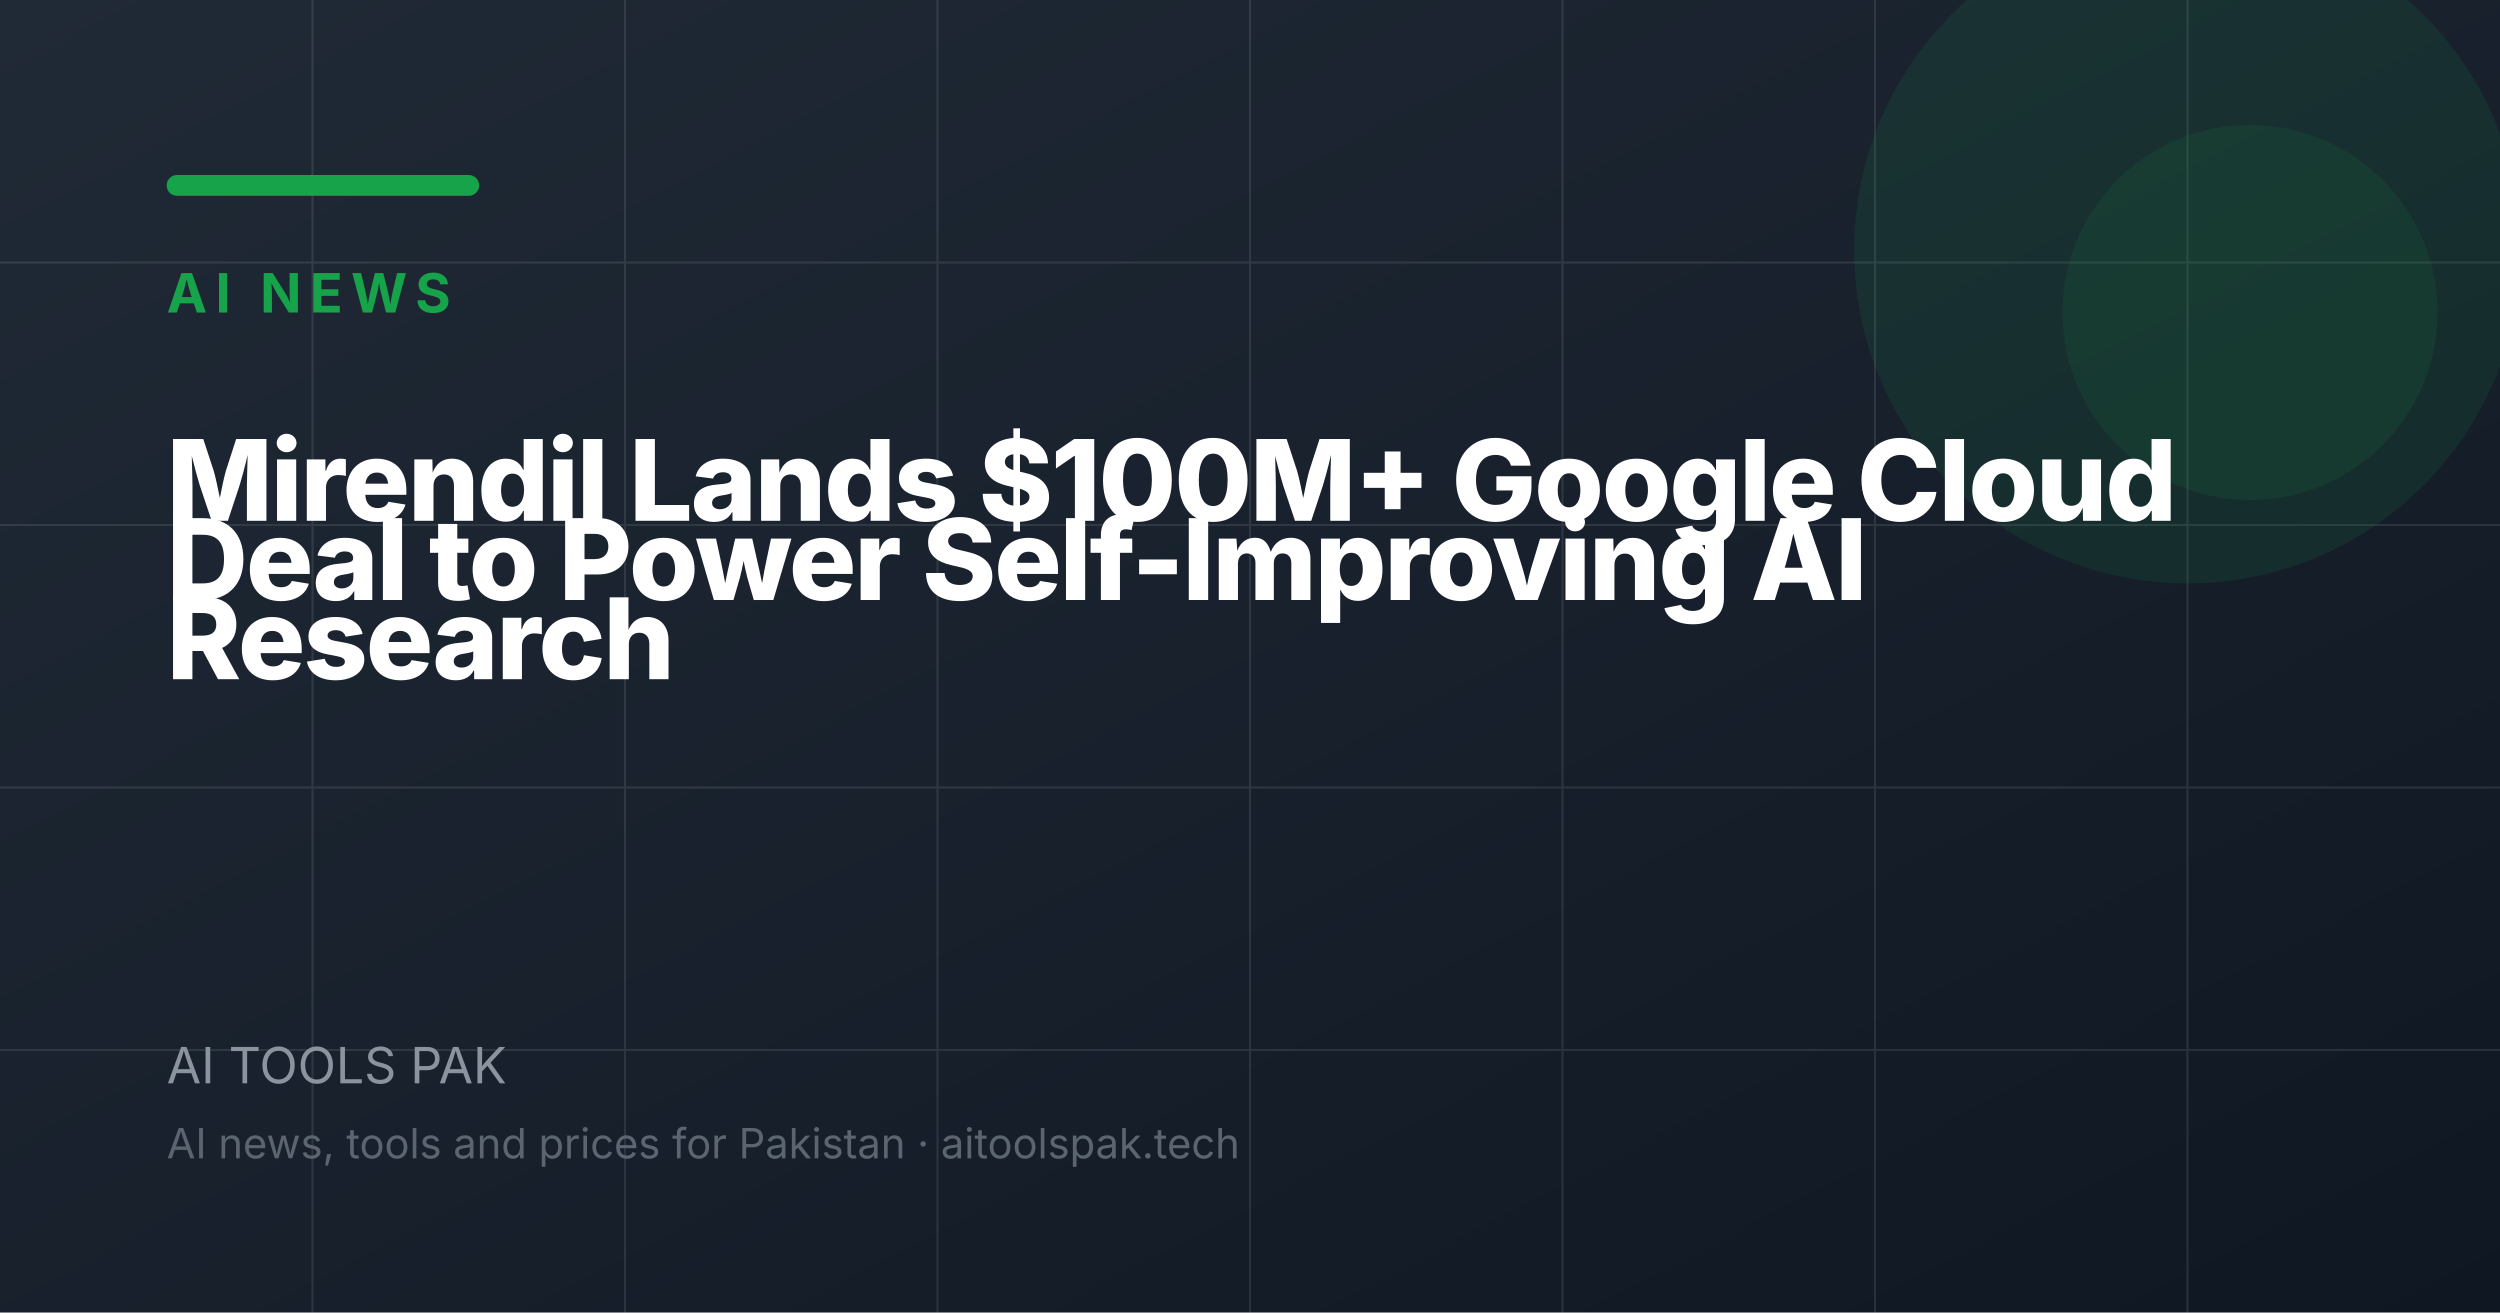
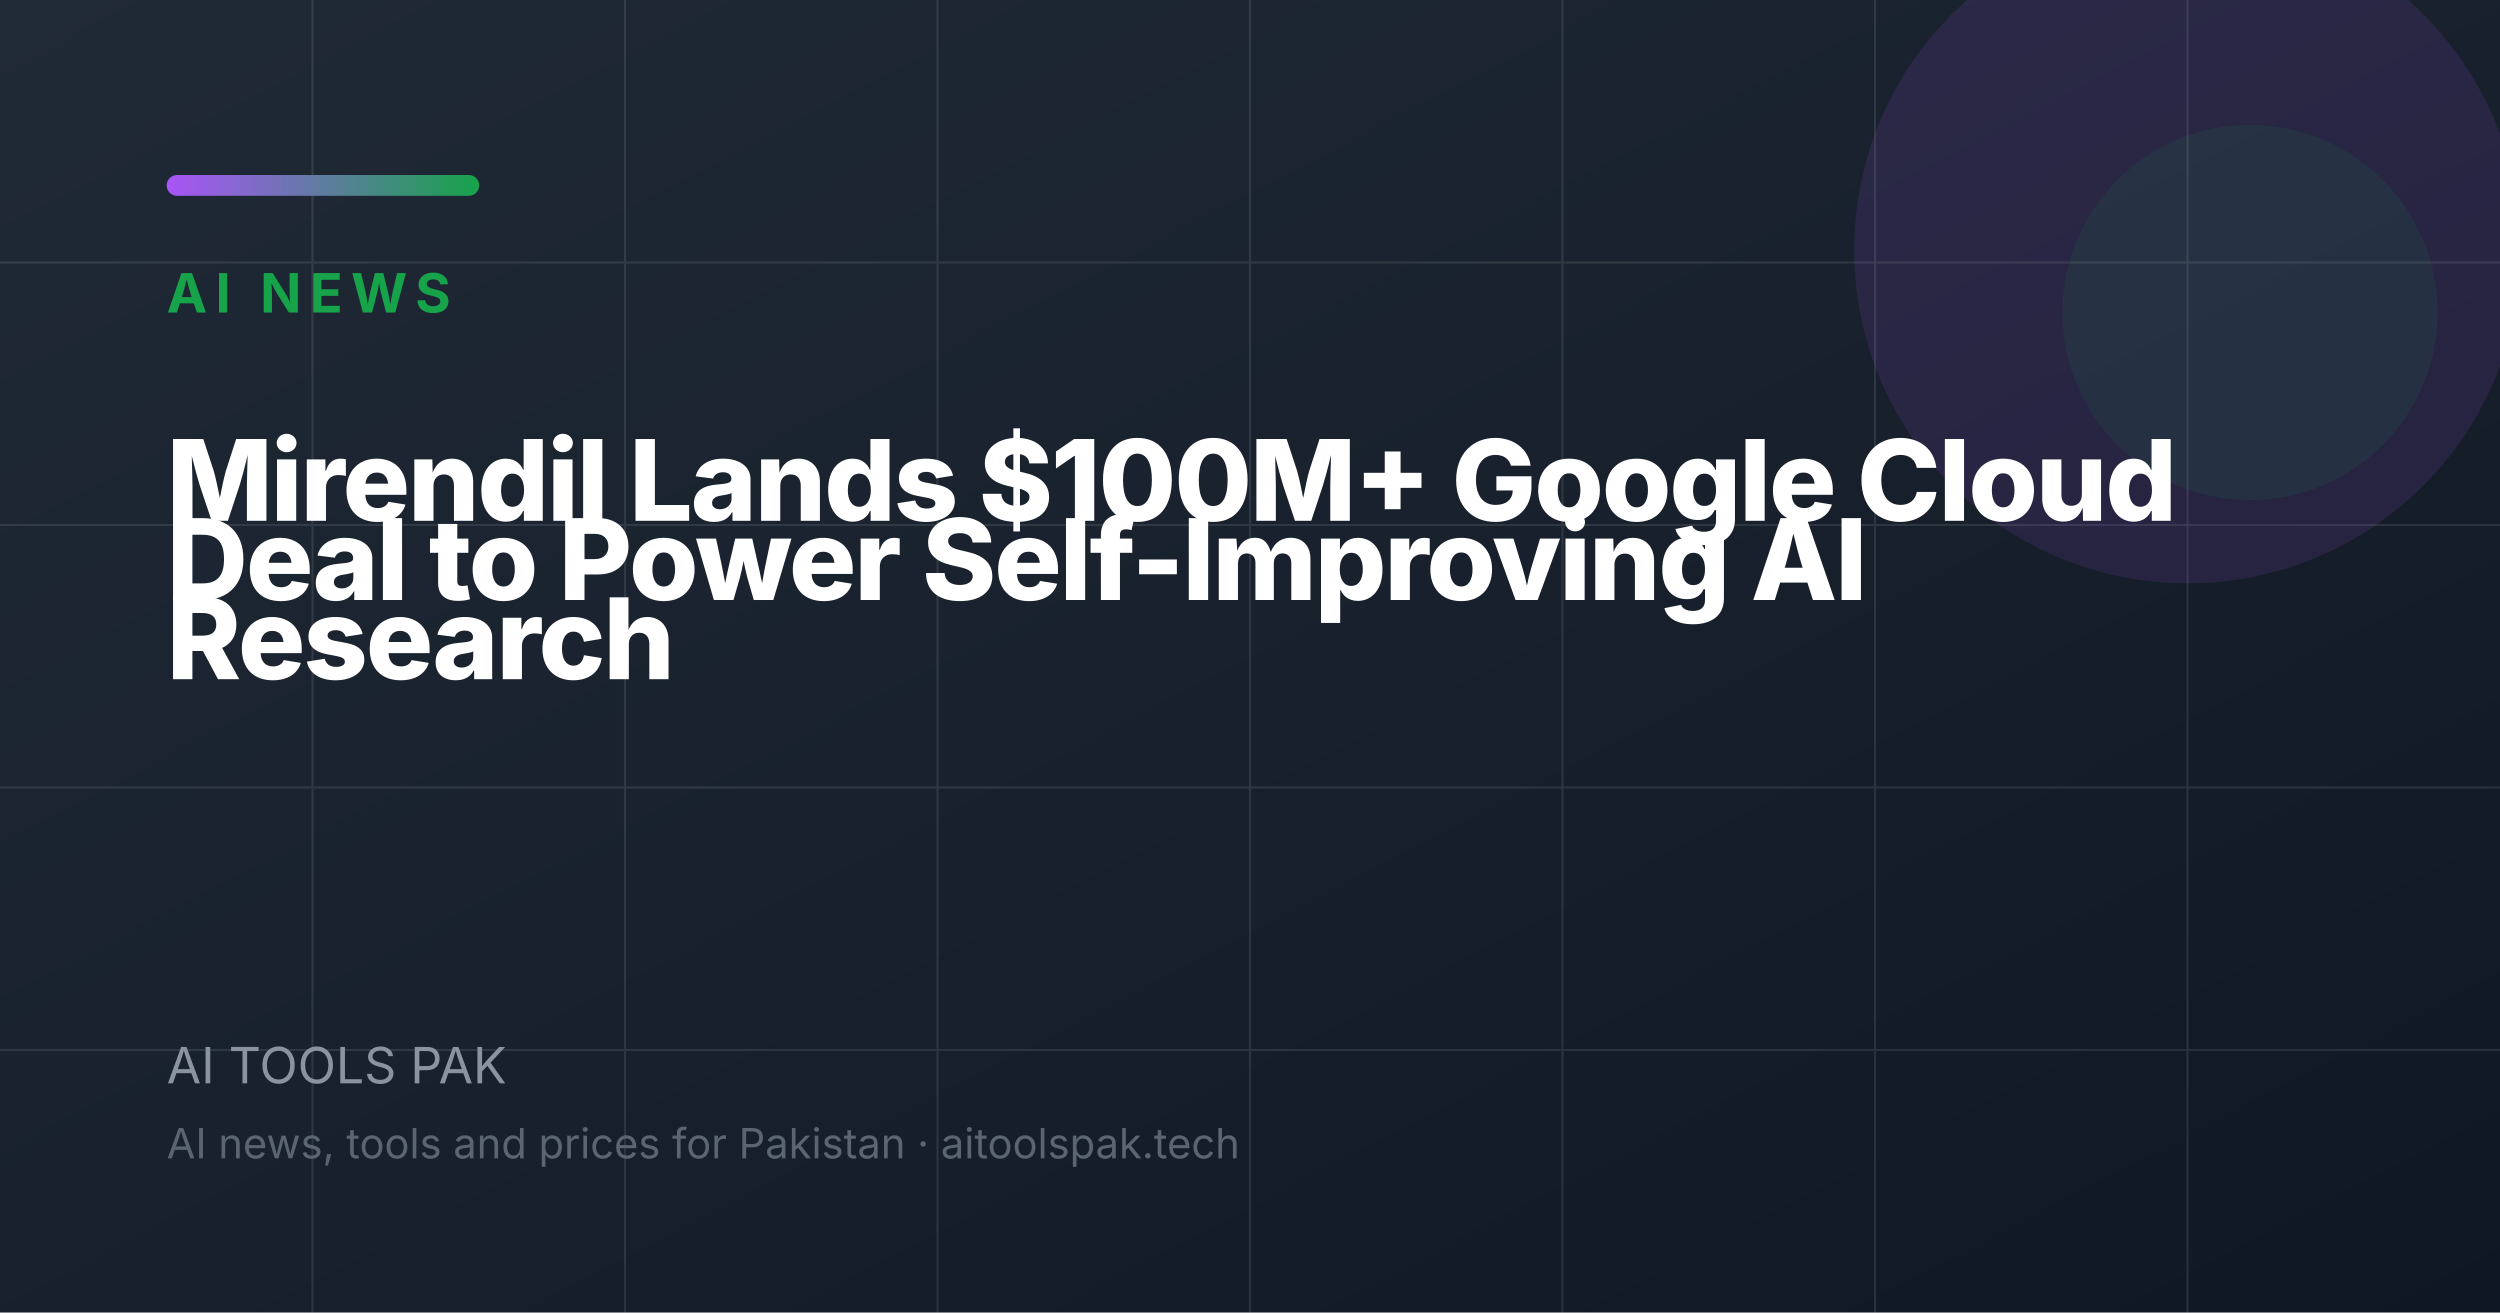
<svg xmlns="http://www.w3.org/2000/svg" width="1200" height="630" viewBox="0 0 1200 630" role="img" aria-labelledby="title desc">
  <defs>
    <linearGradient id="bg" x1="0" y1="0" x2="1" y2="1">
      <stop offset="0" stop-color="#202a36" />
      <stop offset="1" stop-color="#0f1722" />
    </linearGradient>
    <linearGradient id="bar" x1="0" y1="0" x2="1" y2="0">
-       <stop offset="0" stop-color="#16a34a" />
+       <stop offset="0" stop-color="#a855f7" />
      <stop offset="1" stop-color="#16a34a" />
    </linearGradient>
  </defs>
  <rect width="1200" height="630" fill="url(#bg)" />
  <g opacity="0.10">
    <path d="M0 126H1200M0 252H1200M0 378H1200M0 504H1200" stroke="#ffffff" stroke-width="1" />
    <path d="M150 0V630M300 0V630M450 0V630M600 0V630M750 0V630M900 0V630M1050 0V630" stroke="#ffffff" stroke-width="1" />
  </g>
-   <circle cx="1050" cy="120" r="160" fill="#16a34a" opacity="0.12" />
+   <circle cx="1050" cy="120" r="160" fill="#a855f7" opacity="0.12" />
  <circle cx="1080" cy="150" r="90" fill="#16a34a" opacity="0.10" />
  <rect x="80" y="84" width="150" height="10" rx="5" fill="url(#bar)" />
  <text x="80" y="150" fill="#16a34a" font-family="Inter, Arial, sans-serif" font-size="26" font-weight="700" letter-spacing="4">AI NEWS</text>
  <text x="80" y="250" fill="#ffffff" font-family="Inter, Arial, sans-serif" font-size="54" font-weight="800" letter-spacing="-1">
    <tspan x="80" dy="0">Mirendil Lands $100M+ Google Cloud</tspan>
    <tspan x="80" dy="38">Deal to Power Self-Improving AI</tspan>
    <tspan x="80" dy="38">Research</tspan>
  </text>
  <text x="80" y="520" fill="#8b949e" font-family="Inter, Arial, sans-serif" font-size="24">AI TOOLS PAK</text>
  <text x="80" y="556" fill="#5b6570" font-family="Inter, Arial, sans-serif" font-size="20">AI news, tools and prices for Pakistan · aitoolspak.tech</text>
</svg>
